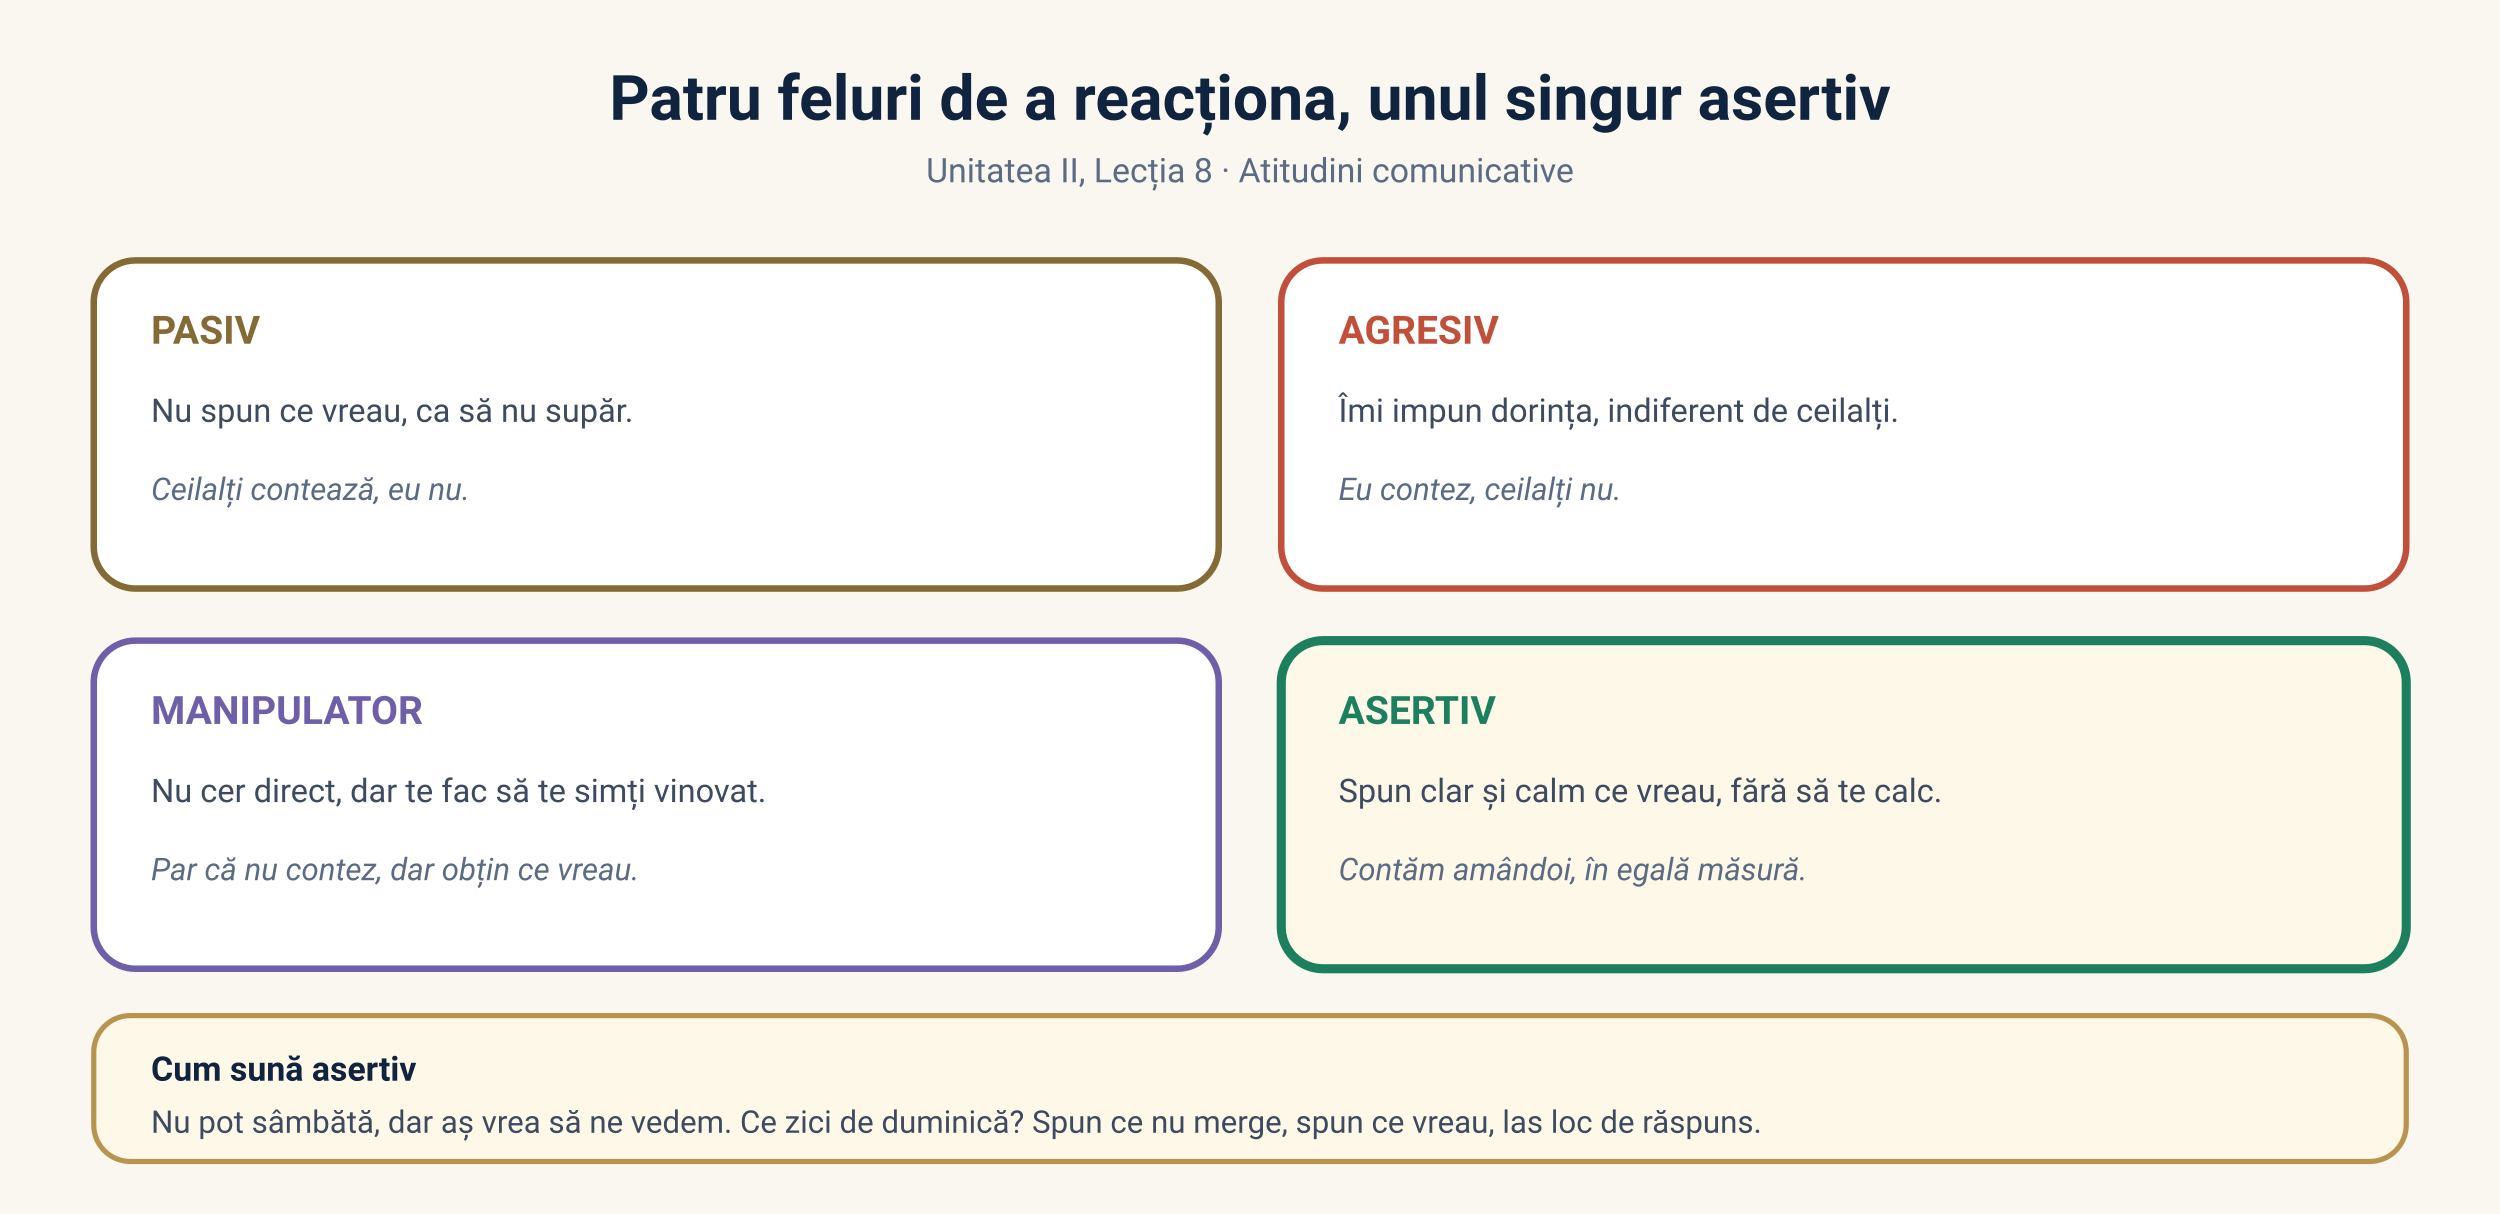
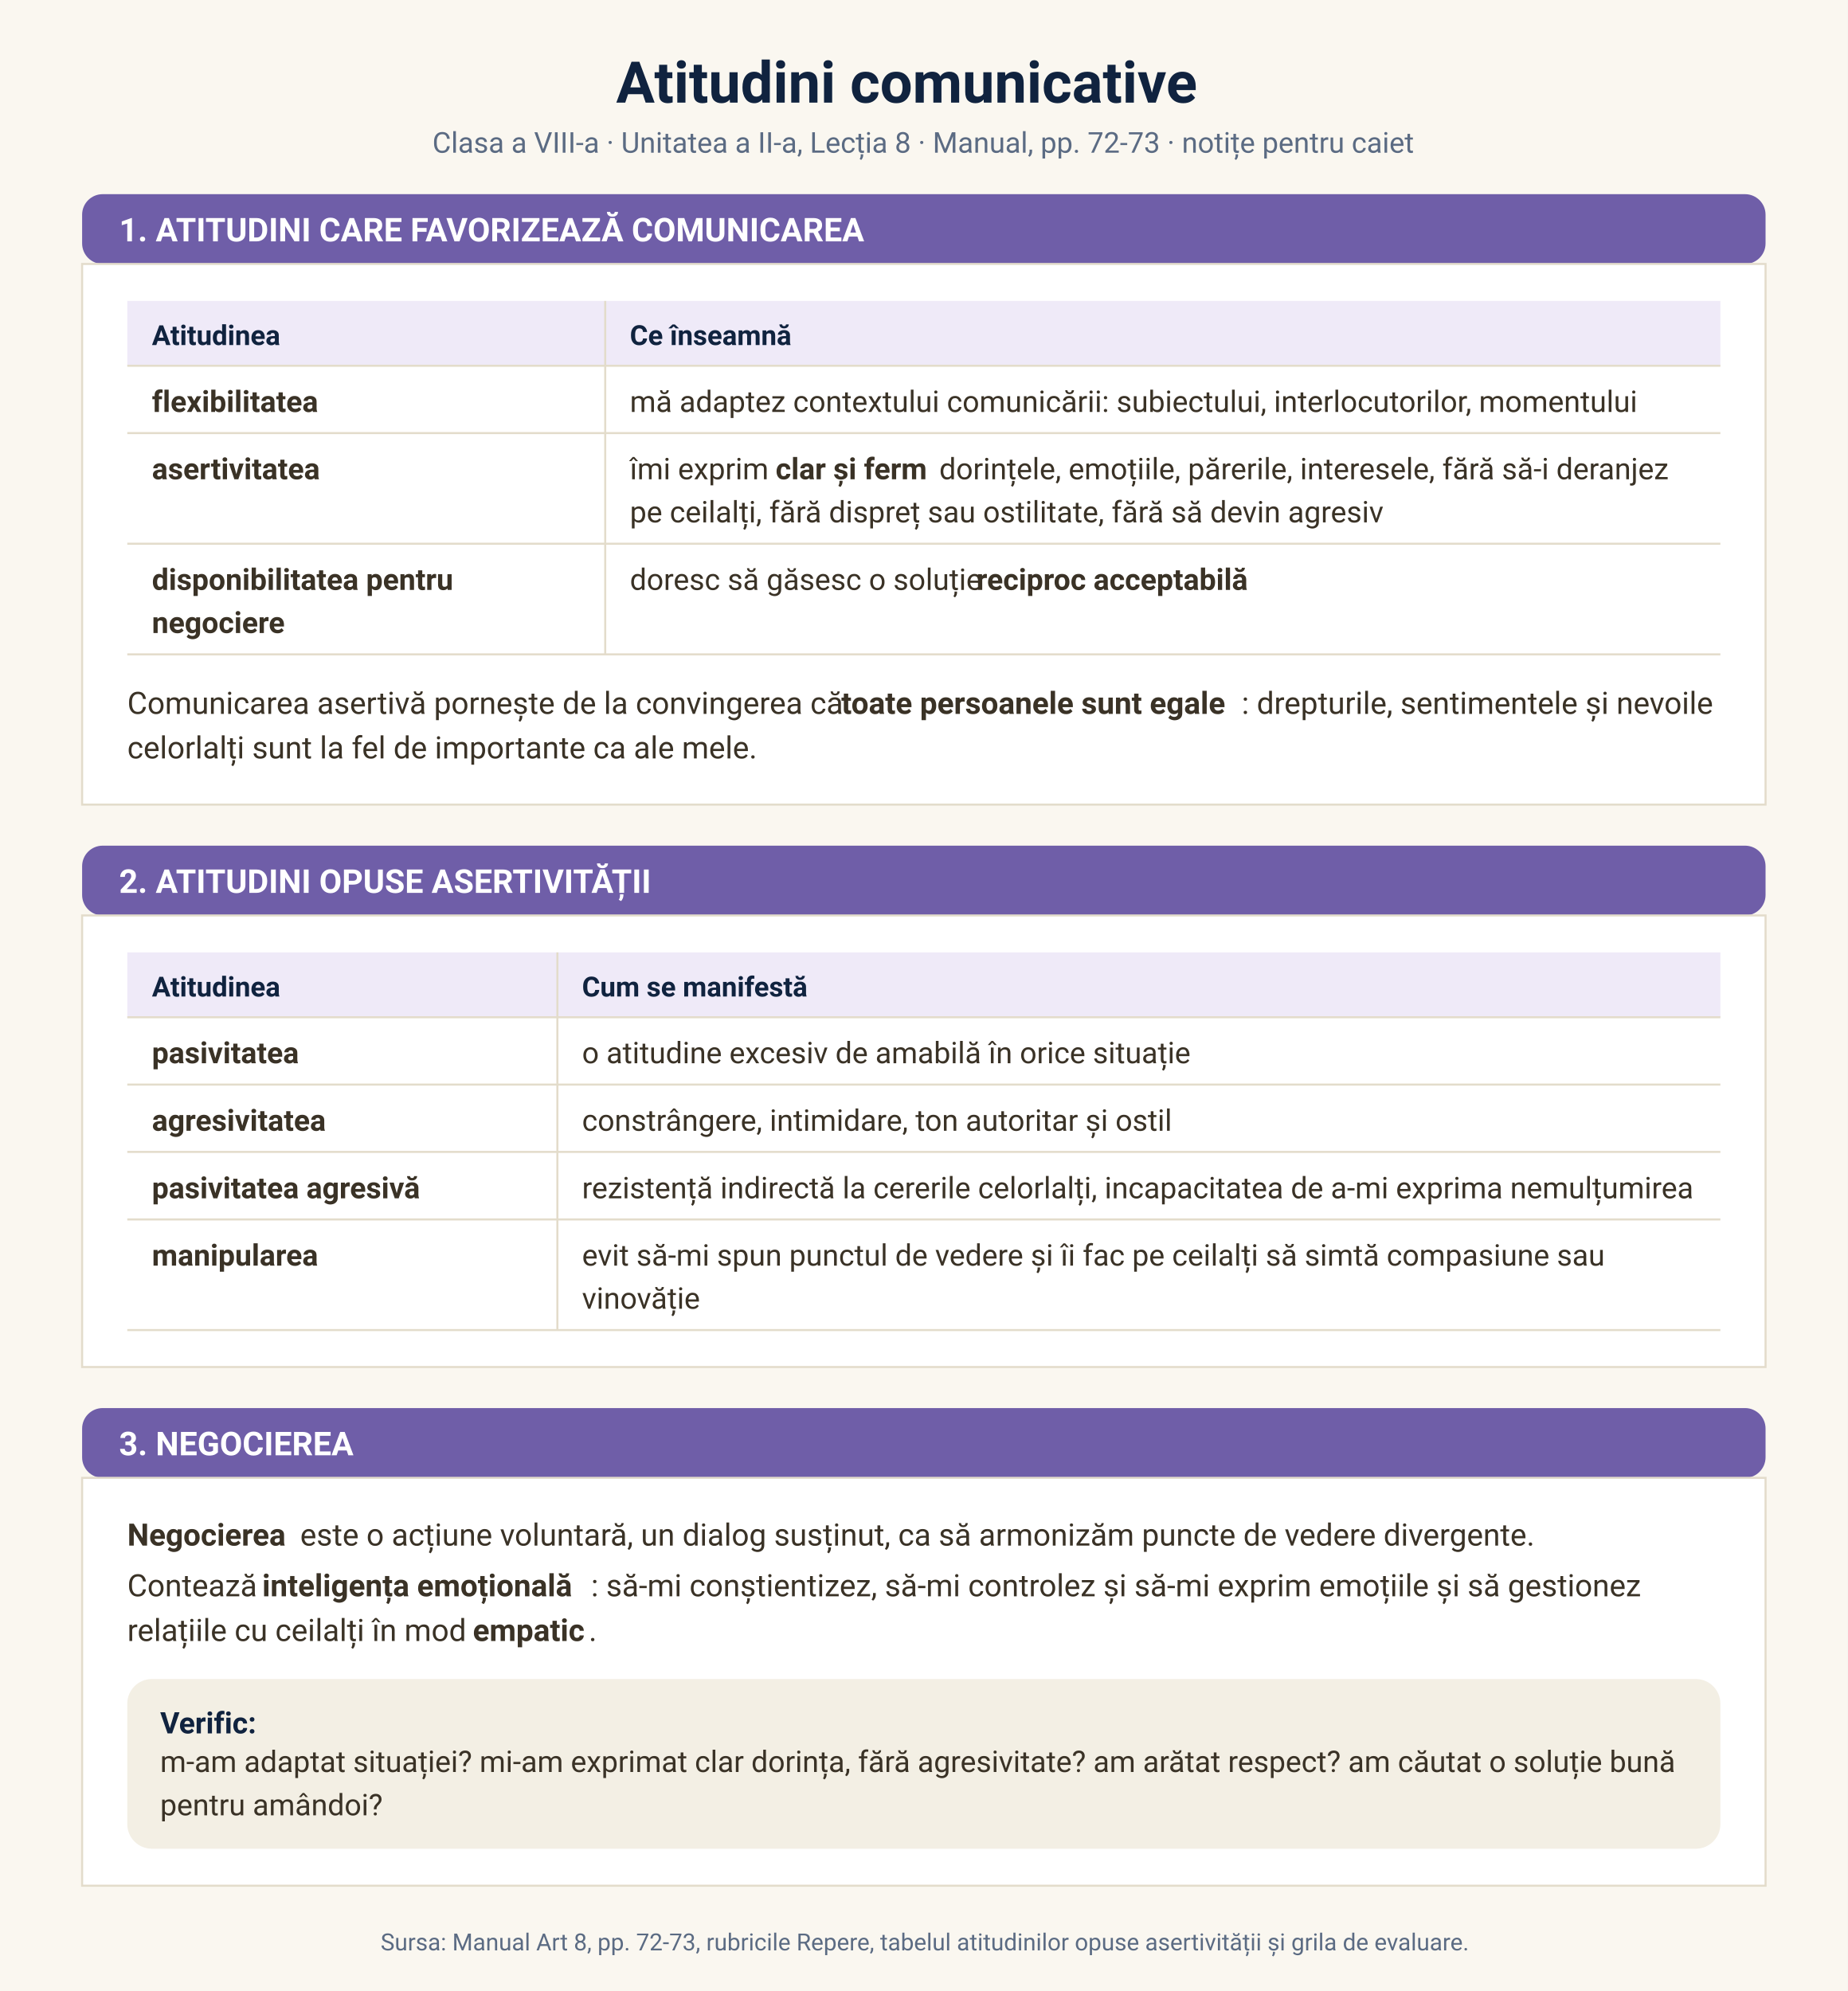
- <svg xmlns="http://www.w3.org/2000/svg" viewBox="0 0 960 466" font-family="'Segoe UI', 'Plus Jakarta Sans', -apple-system, Roboto, sans-serif">
-   <rect width="960" height="466" fill="#faf7f0" />
-   <text x="480" y="46" text-anchor="middle" font-size="24" font-weight="700" fill="#10233f">Patru feluri de a reacționa, unul singur asertiv</text>
-   <text x="480" y="70" text-anchor="middle" font-size="13" fill="#5b6b83">Unitatea II, Lecția 8 · Atitudini comunicative</text>
-   <rect x="36" y="100" width="432" height="126" rx="16" fill="#ffffff" stroke="#846b36" stroke-width="2.5" />
-   <text x="58" y="132" font-size="15" font-weight="700" fill="#846b36">PASIV</text>
-   <text x="58" y="162" font-size="12.5" fill="#3d4a5f">Nu spun ce vreau, ca să nu supăr.</text>
-   <text x="58" y="192" font-size="12" font-style="italic" fill="#5b6b83">Ceilalți contează, eu nu.</text>
-   <rect x="492" y="100" width="432" height="126" rx="16" fill="#ffffff" stroke="#c1503a" stroke-width="2.5" />
-   <text x="514" y="132" font-size="15" font-weight="700" fill="#c1503a">AGRESIV</text>
-   <text x="514" y="162" font-size="12.5" fill="#3d4a5f">Îmi impun dorința, indiferent de ceilalți.</text>
-   <text x="514" y="192" font-size="12" font-style="italic" fill="#5b6b83">Eu contez, ceilalți nu.</text>
-   <rect x="36" y="246" width="432" height="126" rx="16" fill="#ffffff" stroke="#6f5ea8" stroke-width="2.5" />
-   <text x="58" y="278" font-size="15" font-weight="700" fill="#6f5ea8">MANIPULATOR</text>
-   <text x="58" y="308" font-size="12.5" fill="#3d4a5f">Nu cer direct, dar te fac să te simți vinovat.</text>
-   <text x="58" y="338" font-size="12" font-style="italic" fill="#5b6b83">Par că nu contez, dar obțin ce vreau.</text>
-   <rect x="492" y="246" width="432" height="126" rx="16" fill="#fef8e9" stroke="#1c7f5e" stroke-width="3.5" />
-   <text x="514" y="278" font-size="15" font-weight="700" fill="#1c7f5e">ASERTIV</text>
-   <text x="514" y="308" font-size="12.5" fill="#3d4a5f">Spun clar și calm ce vreau, fără să te calc.</text>
-   <text x="514" y="338" font-size="12" font-style="italic" fill="#5b6b83">Contăm amândoi, în egală măsură.</text>
-   <rect x="36" y="390" width="888" height="56" rx="14" fill="#fef8e9" stroke="#b8944f" stroke-width="2" />
-   <text x="58" y="415" font-size="13" font-weight="700" fill="#10233f">Cum sună asertiv</text>
-   <text x="58" y="435" font-size="12" fill="#3d4a5f">Nu pot sâmbătă, dar aș vrea să ne vedem. Ce zici de duminică? Spun ce nu merge, spun ce vreau, las loc de răspuns.</text>
+ <svg xmlns="http://www.w3.org/2000/svg" viewBox="0 0 900 970" font-family="'Segoe UI', 'Plus Jakarta Sans', -apple-system, Roboto, sans-serif">
+   <rect width="900" height="970" fill="#faf7f0" />
+   <text x="300.1" y="50.0" font-size="28" fill="#10233f" font-weight="700" textLength="300.1" lengthAdjust="spacing">Atitudini comunicative</text>
+   <text x="210.6" y="74.4" font-size="14" fill="#5b6b83" textLength="478.8" lengthAdjust="spacing">Clasa a VIII-a · Unitatea a II-a, Lecția 8 · Manual, pp. 72-73 · notițe pentru caiet</text>
+   <rect x="40" y="94.6" width="820" height="34" rx="10" fill="#6f5ea8" />
+   <text x="58" y="117.6" font-size="16" font-weight="700" fill="#ffffff">1. ATITUDINI CARE FAVORIZEAZĂ COMUNICAREA</text>
+   <rect x="40" y="128.6" width="820" height="263.4" fill="#ffffff" stroke="#e3dccb" />
+   <rect x="62.0" y="146.6" width="776.0" height="31.6" fill="#efeaf8" />
+   <text x="74.0" y="168.1" font-size="13.5" fill="#10233f" font-weight="700" textLength="67.0" lengthAdjust="spacing">Atitudinea</text>
+   <text x="306.8" y="168.1" font-size="13.5" fill="#10233f" font-weight="700" textLength="79.9" lengthAdjust="spacing">Ce înseamnă</text>
+   <line x1="62.0" y1="178.2" x2="838.0" y2="178.2" stroke="#e3dccb" />
+   <text x="74.0" y="200.7" font-size="14.5" fill="#3a3226" font-weight="700" textLength="85.4" lengthAdjust="spacing">flexibilitatea</text>
+   <text x="306.8" y="200.7" font-size="14.5" fill="#3a3226" textLength="490.8" lengthAdjust="spacing">mă adaptez contextului comunicării: subiectului, interlocutorilor, momentului</text>
+   <line x1="62.0" y1="211.0" x2="838.0" y2="211.0" stroke="#e3dccb" />
+   <text x="74.0" y="233.5" font-size="14.5" fill="#3a3226" font-weight="700" textLength="84.3" lengthAdjust="spacing">asertivitatea</text>
+   <text x="306.8" y="233.5" font-size="14.5" fill="#3a3226" textLength="67.1" lengthAdjust="spacing">îmi exprim</text>
+   <text x="377.8" y="233.5" font-size="14.5" fill="#3a3226" font-weight="700" textLength="75.7" lengthAdjust="spacing">clar și ferm</text>
+   <text x="457.5" y="233.5" font-size="14.5" fill="#3a3226" textLength="356.3" lengthAdjust="spacing">dorințele, emoțiile, părerile, interesele, fără să-i deranjez</text>
+   <text x="306.8" y="254.5" font-size="14.5" fill="#3a3226" textLength="361.0" lengthAdjust="spacing">pe ceilalți, fără dispreț sau ostilitate, fără să devin agresiv</text>
+   <line x1="62.0" y1="264.9" x2="838.0" y2="264.9" stroke="#e3dccb" />
+   <text x="74.0" y="287.4" font-size="14.5" fill="#3a3226" font-weight="700" textLength="156.2" lengthAdjust="spacing">disponibilitatea pentru</text>
+   <text x="74.0" y="308.4" font-size="14.5" fill="#3a3226" font-weight="700" textLength="67.0" lengthAdjust="spacing">negociere</text>
+   <text x="306.8" y="287.4" font-size="14.5" fill="#3a3226" textLength="164.9" lengthAdjust="spacing">doresc să găsesc o soluție</text>
+   <text x="475.6" y="287.4" font-size="14.5" fill="#3a3226" font-weight="700" textLength="136.3" lengthAdjust="spacing">reciproc acceptabilă</text>
+   <line x1="62.0" y1="318.8" x2="838.0" y2="318.8" stroke="#e3dccb" />
+   <line x1="294.8" y1="146.6" x2="294.8" y2="318.8" stroke="#e3dccb" />
+   <text x="62.0" y="347.8" font-size="15" fill="#3a3226" textLength="343.8" lengthAdjust="spacing">Comunicarea asertivă pornește de la convingerea că</text>
+   <text x="409.8" y="347.8" font-size="15" fill="#3a3226" font-weight="700" textLength="195.0" lengthAdjust="spacing">toate persoanele sunt egale</text>
+   <text x="604.8" y="347.8" font-size="15" fill="#3a3226" textLength="229.6" lengthAdjust="spacing">: drepturile, sentimentele și nevoile</text>
+   <text x="62.0" y="369.5" font-size="15" fill="#3a3226" textLength="303.5" lengthAdjust="spacing">celorlalți sunt la fel de importante ca ale mele.</text>
+   <rect x="40" y="412.0" width="820" height="34" rx="10" fill="#6f5ea8" />
+   <text x="58" y="435.0" font-size="16" font-weight="700" fill="#ffffff">2. ATITUDINI OPUSE ASERTIVITĂȚII</text>
+   <rect x="40" y="446.0" width="820" height="220.0" fill="#ffffff" stroke="#e3dccb" />
+   <rect x="62.0" y="464.0" width="776.0" height="31.6" fill="#efeaf8" />
+   <text x="74.0" y="485.5" font-size="13.5" fill="#10233f" font-weight="700" textLength="67.0" lengthAdjust="spacing">Atitudinea</text>
+   <text x="283.5" y="485.5" font-size="13.5" fill="#10233f" font-weight="700" textLength="112.5" lengthAdjust="spacing">Cum se manifestă</text>
+   <line x1="62.0" y1="495.6" x2="838.0" y2="495.6" stroke="#e3dccb" />
+   <text x="74.0" y="518.0" font-size="14.5" fill="#3a3226" font-weight="700" textLength="73.9" lengthAdjust="spacing">pasivitatea</text>
+   <text x="283.5" y="518.0" font-size="14.5" fill="#3a3226" textLength="293.2" lengthAdjust="spacing">o atitudine excesiv de amabilă în orice situație</text>
+   <line x1="62.0" y1="528.4" x2="838.0" y2="528.4" stroke="#e3dccb" />
+   <text x="74.0" y="550.9" font-size="14.5" fill="#3a3226" font-weight="700" textLength="87.6" lengthAdjust="spacing">agresivitatea</text>
+   <text x="283.5" y="550.9" font-size="14.5" fill="#3a3226" textLength="287.5" lengthAdjust="spacing">constrângere, intimidare, ton autoritar și ostil</text>
+   <line x1="62.0" y1="561.2" x2="838.0" y2="561.2" stroke="#e3dccb" />
+   <text x="74.0" y="583.8" font-size="14.5" fill="#3a3226" font-weight="700" textLength="134.6" lengthAdjust="spacing">pasivitatea agresivă</text>
+   <text x="283.5" y="583.8" font-size="14.5" fill="#3a3226" textLength="536.6" lengthAdjust="spacing">rezistență indirectă la cererile celorlalți, incapacitatea de a-mi exprima nemulțumirea</text>
+   <line x1="62.0" y1="594.1" x2="838.0" y2="594.1" stroke="#e3dccb" />
+   <text x="74.0" y="616.6" font-size="14.5" fill="#3a3226" font-weight="700" textLength="85.3" lengthAdjust="spacing">manipularea</text>
+   <text x="283.5" y="616.6" font-size="14.5" fill="#3a3226" textLength="490.4" lengthAdjust="spacing">evit să-mi spun punctul de vedere și îi fac pe ceilalți să simtă compasiune sau</text>
+   <text x="283.5" y="637.6" font-size="14.5" fill="#3a3226" textLength="57.6" lengthAdjust="spacing">vinovăție</text>
+   <line x1="62.0" y1="648.0" x2="838.0" y2="648.0" stroke="#e3dccb" />
+   <line x1="271.5" y1="464.0" x2="271.5" y2="648.0" stroke="#e3dccb" />
+   <rect x="40" y="686.0" width="820" height="34" rx="10" fill="#6f5ea8" />
+   <text x="58" y="709.0" font-size="16" font-weight="700" fill="#ffffff">3. NEGOCIEREA</text>
+   <rect x="40" y="720.0" width="820" height="198.7" fill="#ffffff" stroke="#e3dccb" />
+   <text x="62.0" y="753.0" font-size="15" fill="#3a3226" font-weight="700" textLength="80.1" lengthAdjust="spacing">Negocierea</text>
+   <text x="146.2" y="753.0" font-size="15" fill="#3a3226" textLength="600.0" lengthAdjust="spacing">este o acțiune voluntară, un dialog susținut, ca să armonizăm puncte de vedere divergente.</text>
+   <text x="62.0" y="777.7" font-size="15" fill="#3a3226" textLength="61.6" lengthAdjust="spacing">Contează</text>
+   <text x="127.7" y="777.7" font-size="15" fill="#3a3226" font-weight="700" textLength="160.2" lengthAdjust="spacing">inteligența emoțională</text>
+   <text x="287.9" y="777.7" font-size="15" fill="#3a3226" textLength="503.7" lengthAdjust="spacing">: să-mi conștientizez, să-mi controlez și să-mi exprim emoțiile și să gestionez</text>
+   <text x="62.0" y="799.5" font-size="15" fill="#3a3226" textLength="164.2" lengthAdjust="spacing">relațiile cu ceilalți în mod</text>
+   <text x="230.3" y="799.5" font-size="15" fill="#3a3226" font-weight="700" textLength="56.5" lengthAdjust="spacing">empatic</text>
+   <text x="286.8" y="799.5" font-size="15" fill="#3a3226" textLength="3.3" lengthAdjust="spacing">.</text>
+   <rect x="62.0" y="818.0" width="776.0" height="82.7" rx="12" fill="#f3efe4" />
+   <text x="78.0" y="844.5" font-size="14.5" fill="#10233f" font-weight="700" textLength="47.8" lengthAdjust="spacing">Verific:</text>
+   <text x="78.0" y="863.3" font-size="14.5" fill="#3a3226" textLength="732.8" lengthAdjust="spacing">m-am adaptat situației? mi-am exprimat clar dorința, fără agresivitate? am arătat respect? am căutat o soluție bună</text>
+   <text x="78.0" y="884.4" font-size="14.5" fill="#3a3226" textLength="109.2" lengthAdjust="spacing">pentru amândoi?</text>
+   <text x="185.4" y="950.2" font-size="11.5" fill="#5b6b83" textLength="529.2" lengthAdjust="spacing">Sursa: Manual Art 8, pp. 72-73, rubricile Repere, tabelul atitudinilor opuse asertivității și grila de evaluare.</text>
</svg>
